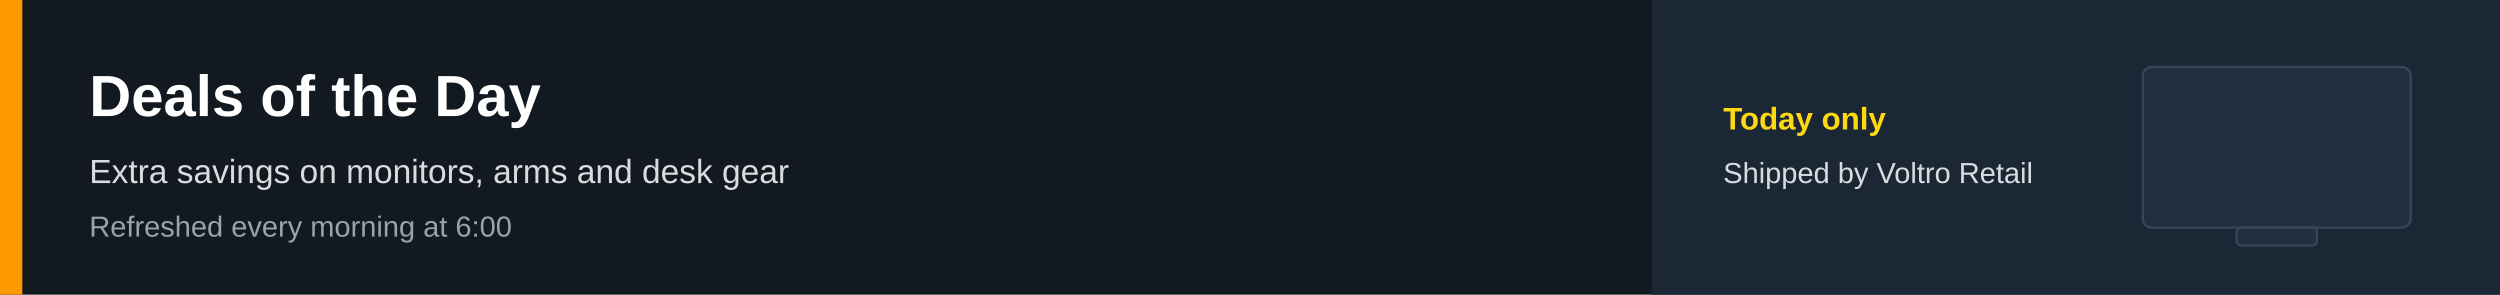
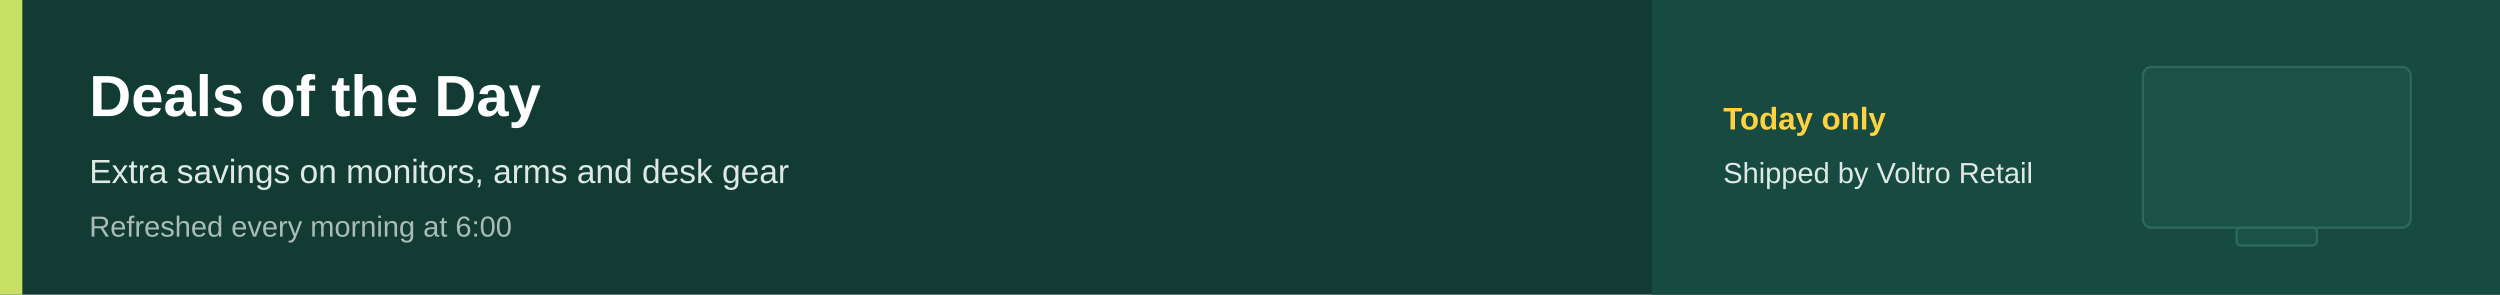
<svg xmlns="http://www.w3.org/2000/svg" viewBox="0 0 1120 132" width="1120" height="132" role="img">
-   <rect width="1120" height="132" fill="#131921" />
-   <rect x="0" y="0" width="10" height="132" fill="#ff9900" />
-   <rect x="740" y="0" width="380" height="132" fill="#1b2735" />
-   <g font-family="Arial, Helvetica, sans-serif" fill="#ffffff">
+   <rect width="1120" height="132" fill="#123b34" />
+   <rect x="0" y="0" width="10" height="132" fill="#c5e063" />
+   <rect x="740" y="0" width="380" height="132" fill="#174a40" />
+   <g font-family="Arial Rounded MT Bold, Helvetica Neue, Arial, sans-serif" fill="#ffffff">
    <text x="40" y="52" font-size="26" font-weight="bold">Deals of the Day</text>
-     <text x="40" y="82" font-size="15" fill="#d9dcdf">Extra savings on monitors, arms and desk gear</text>
-     <text x="40" y="106" font-size="13" fill="#9aa3ab">Refreshed every morning at 6:00</text>
-     <text x="772" y="58" font-size="14" fill="#ffd814" font-weight="bold">Today only</text>
-     <text x="772" y="82" font-size="13" fill="#d9dcdf">Shipped by Voltro Retail</text>
+     <text x="40" y="82" font-size="15" fill="#dfe9e4">Extra savings on monitors, arms and desk gear</text>
+     <text x="40" y="106" font-size="13" fill="#a9bdb5">Refreshed every morning at 6:00</text>
+     <text x="772" y="58" font-size="14" fill="#ffd23f" font-weight="bold">Today only</text>
+     <text x="772" y="82" font-size="13" fill="#dfe9e4">Shipped by Voltro Retail</text>
  </g>
-   <g fill="#232f3e" stroke="#3a4657">
+   <g fill="#1b5246" stroke="#2d6a5c">
    <rect x="960" y="30" width="120" height="72" rx="4" />
    <rect x="1002" y="102" width="36" height="8" rx="2" />
  </g>
</svg>
